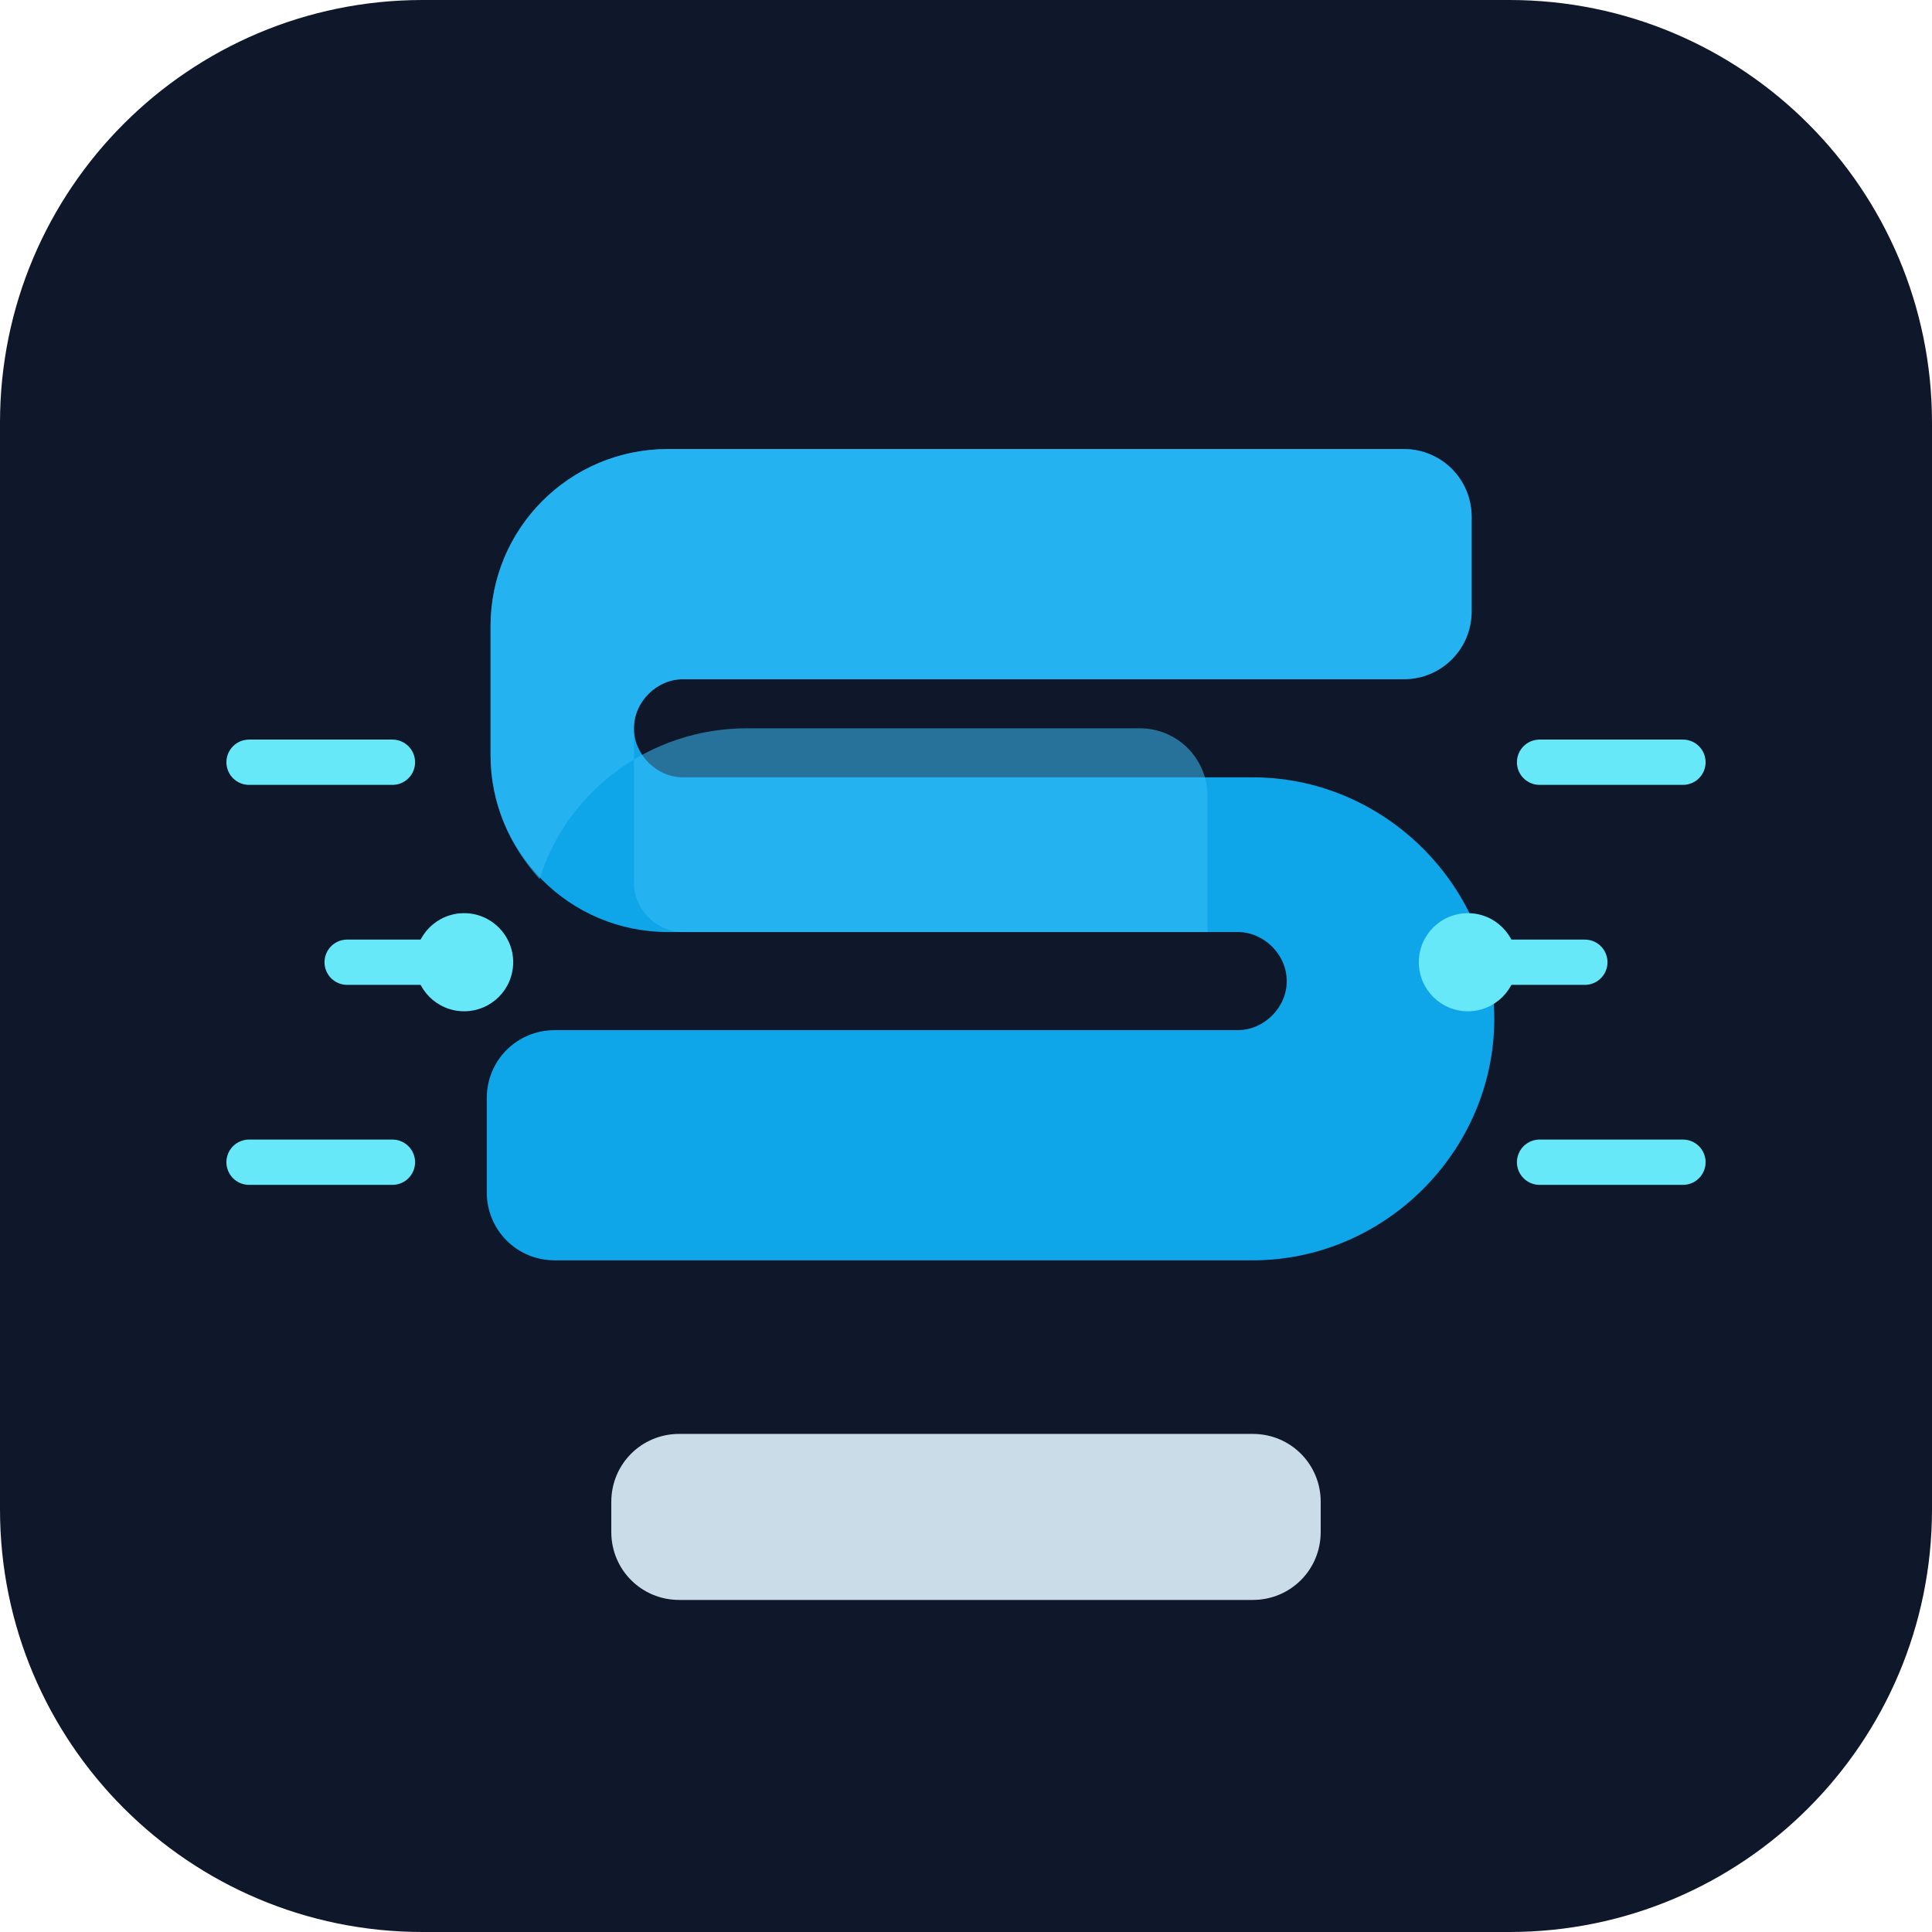
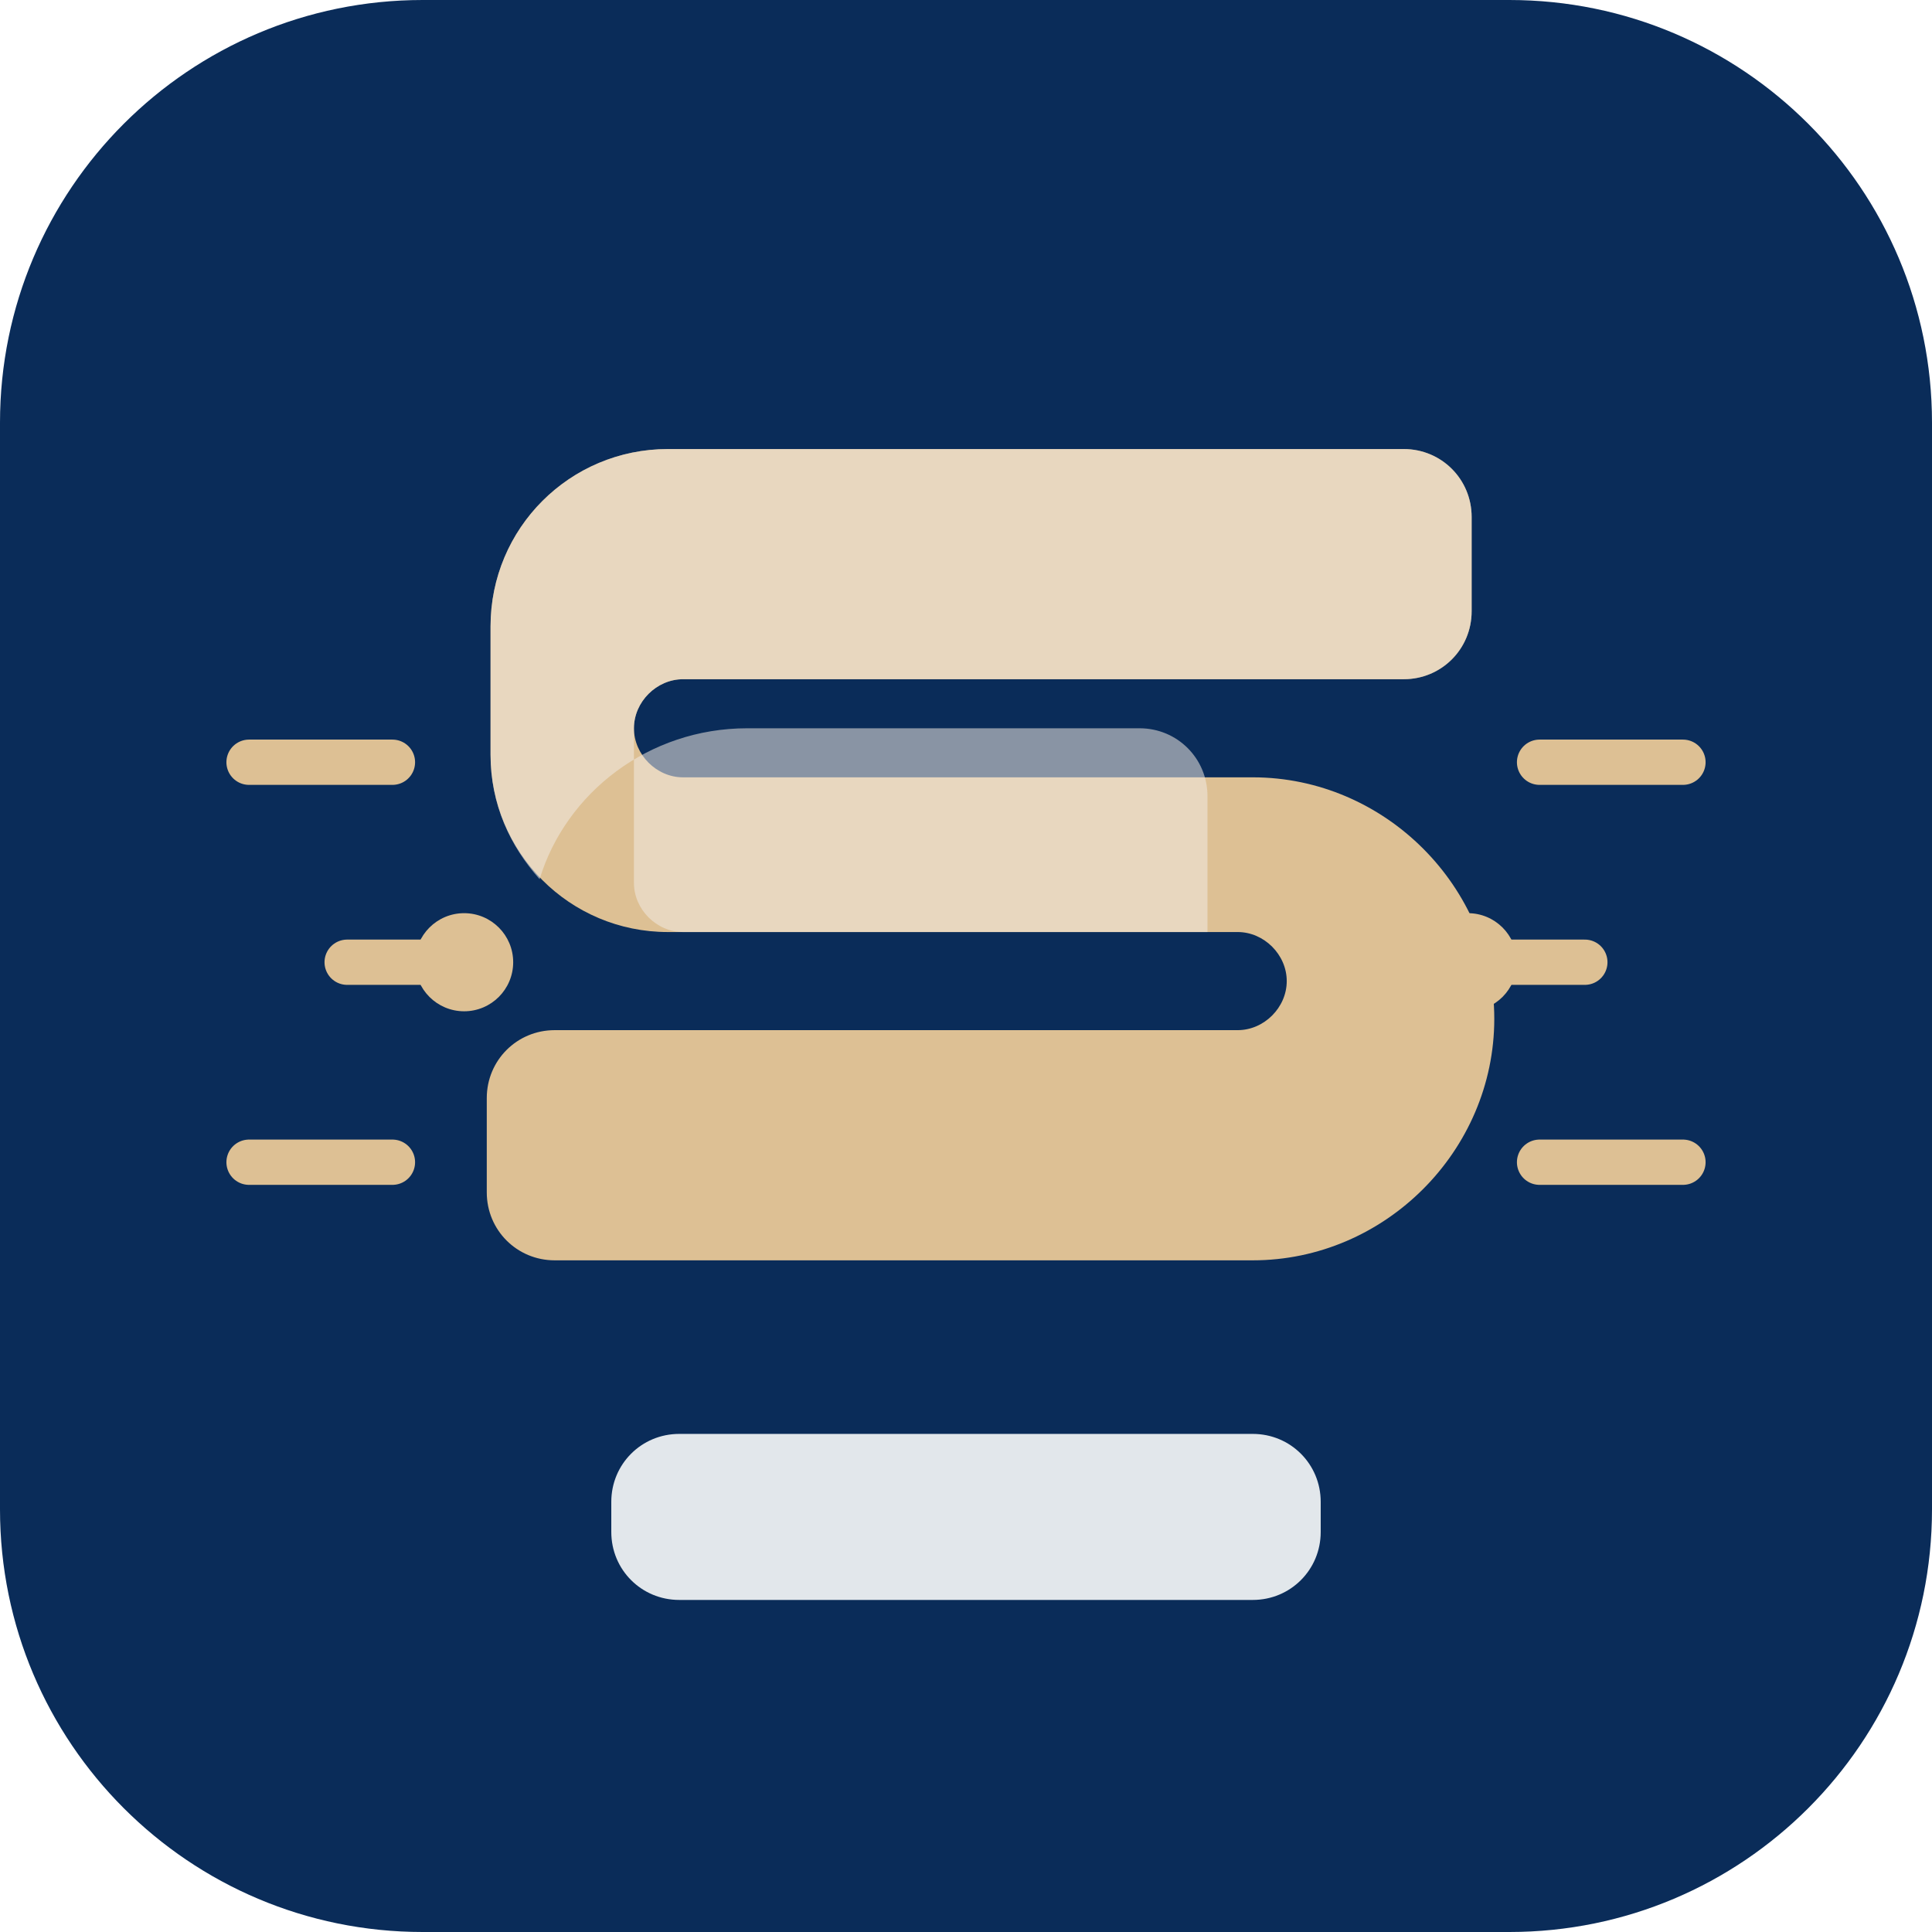
<svg xmlns="http://www.w3.org/2000/svg" viewBox="0 0 512 512">
-   <rect width="512" height="512" rx="112" fill="#0f172a" />
-   <path fill="#0ea5e9" d="M130 166c0-26 21-47 47-47h195c10 0 18 8 18 18v25c0 10-8 18-18 18H181c-7 0-13 6-13 13s6 13 13 13h151c35 0 64 29 64 64s-29 64-64 64H147c-10 0-18-8-18-18v-25c0-10 8-18 18-18h181c7 0 13-6 13-13s-6-13-13-13H177c-26 0-47-21-47-47v-34Z" />
-   <path fill="#38bdf8" d="M168 193c0-7 6-13 13-13h191c10 0 18-8 18-18v-25c0-10-8-18-18-18H177c-26 0-47 21-47 47v34c0 13 5 24 13 33 7-23 29-40 55-40h104c10 0 18 8 18 18v36H181c-7 0-13-6-13-13v-41Z" opacity=".55" />
-   <circle cx="123" cy="255" r="13" fill="#67e8f9" />
-   <circle cx="389" cy="255" r="13" fill="#67e8f9" />
-   <path fill="none" stroke="#67e8f9" stroke-linecap="round" stroke-width="12" d="M92 255h31m266 0h31M104 202h-38m38 106h-38m342-106h38m-38 106h38" />
-   <path fill="#e0f2fe" d="M180 380h152c10 0 18 8 18 18v8c0 10-8 18-18 18H180c-10 0-18-8-18-18v-8c0-10 8-18 18-18Z" opacity=".9" />
+   <rect width="512" height="512" rx="112" fill="#0a2c59" />
+   <path fill="#ddc094" d="M130 166c0-26 21-47 47-47h195c10 0 18 8 18 18v25c0 10-8 18-18 18H181c-7 0-13 6-13 13s6 13 13 13h151c35 0 64 29 64 64s-29 64-64 64H147c-10 0-18-8-18-18v-25c0-10 8-18 18-18h181c7 0 13-6 13-13s-6-13-13-13H177c-26 0-47-21-47-47v-34Z" />
+   <path fill="#f0e9e1" d="M168 193c0-7 6-13 13-13h191c10 0 18-8 18-18v-25c0-10-8-18-18-18H177c-26 0-47 21-47 47v34c0 13 5 24 13 33 7-23 29-40 55-40h104c10 0 18 8 18 18v36H181c-7 0-13-6-13-13v-41Z" opacity=".55" />
+   <circle cx="123" cy="255" r="13" fill="#ddc094" />
+   <circle cx="389" cy="255" r="13" fill="#ddc094" />
+   <path fill="none" stroke="#ddc094" stroke-linecap="round" stroke-width="12" d="M92 255h31m266 0h31M104 202h-38m38 106h-38m342-106h38m-38 106h38" />
+   <path fill="#fafcfb" d="M180 380h152c10 0 18 8 18 18v8c0 10-8 18-18 18H180c-10 0-18-8-18-18v-8c0-10 8-18 18-18Z" opacity=".9" />
</svg>
